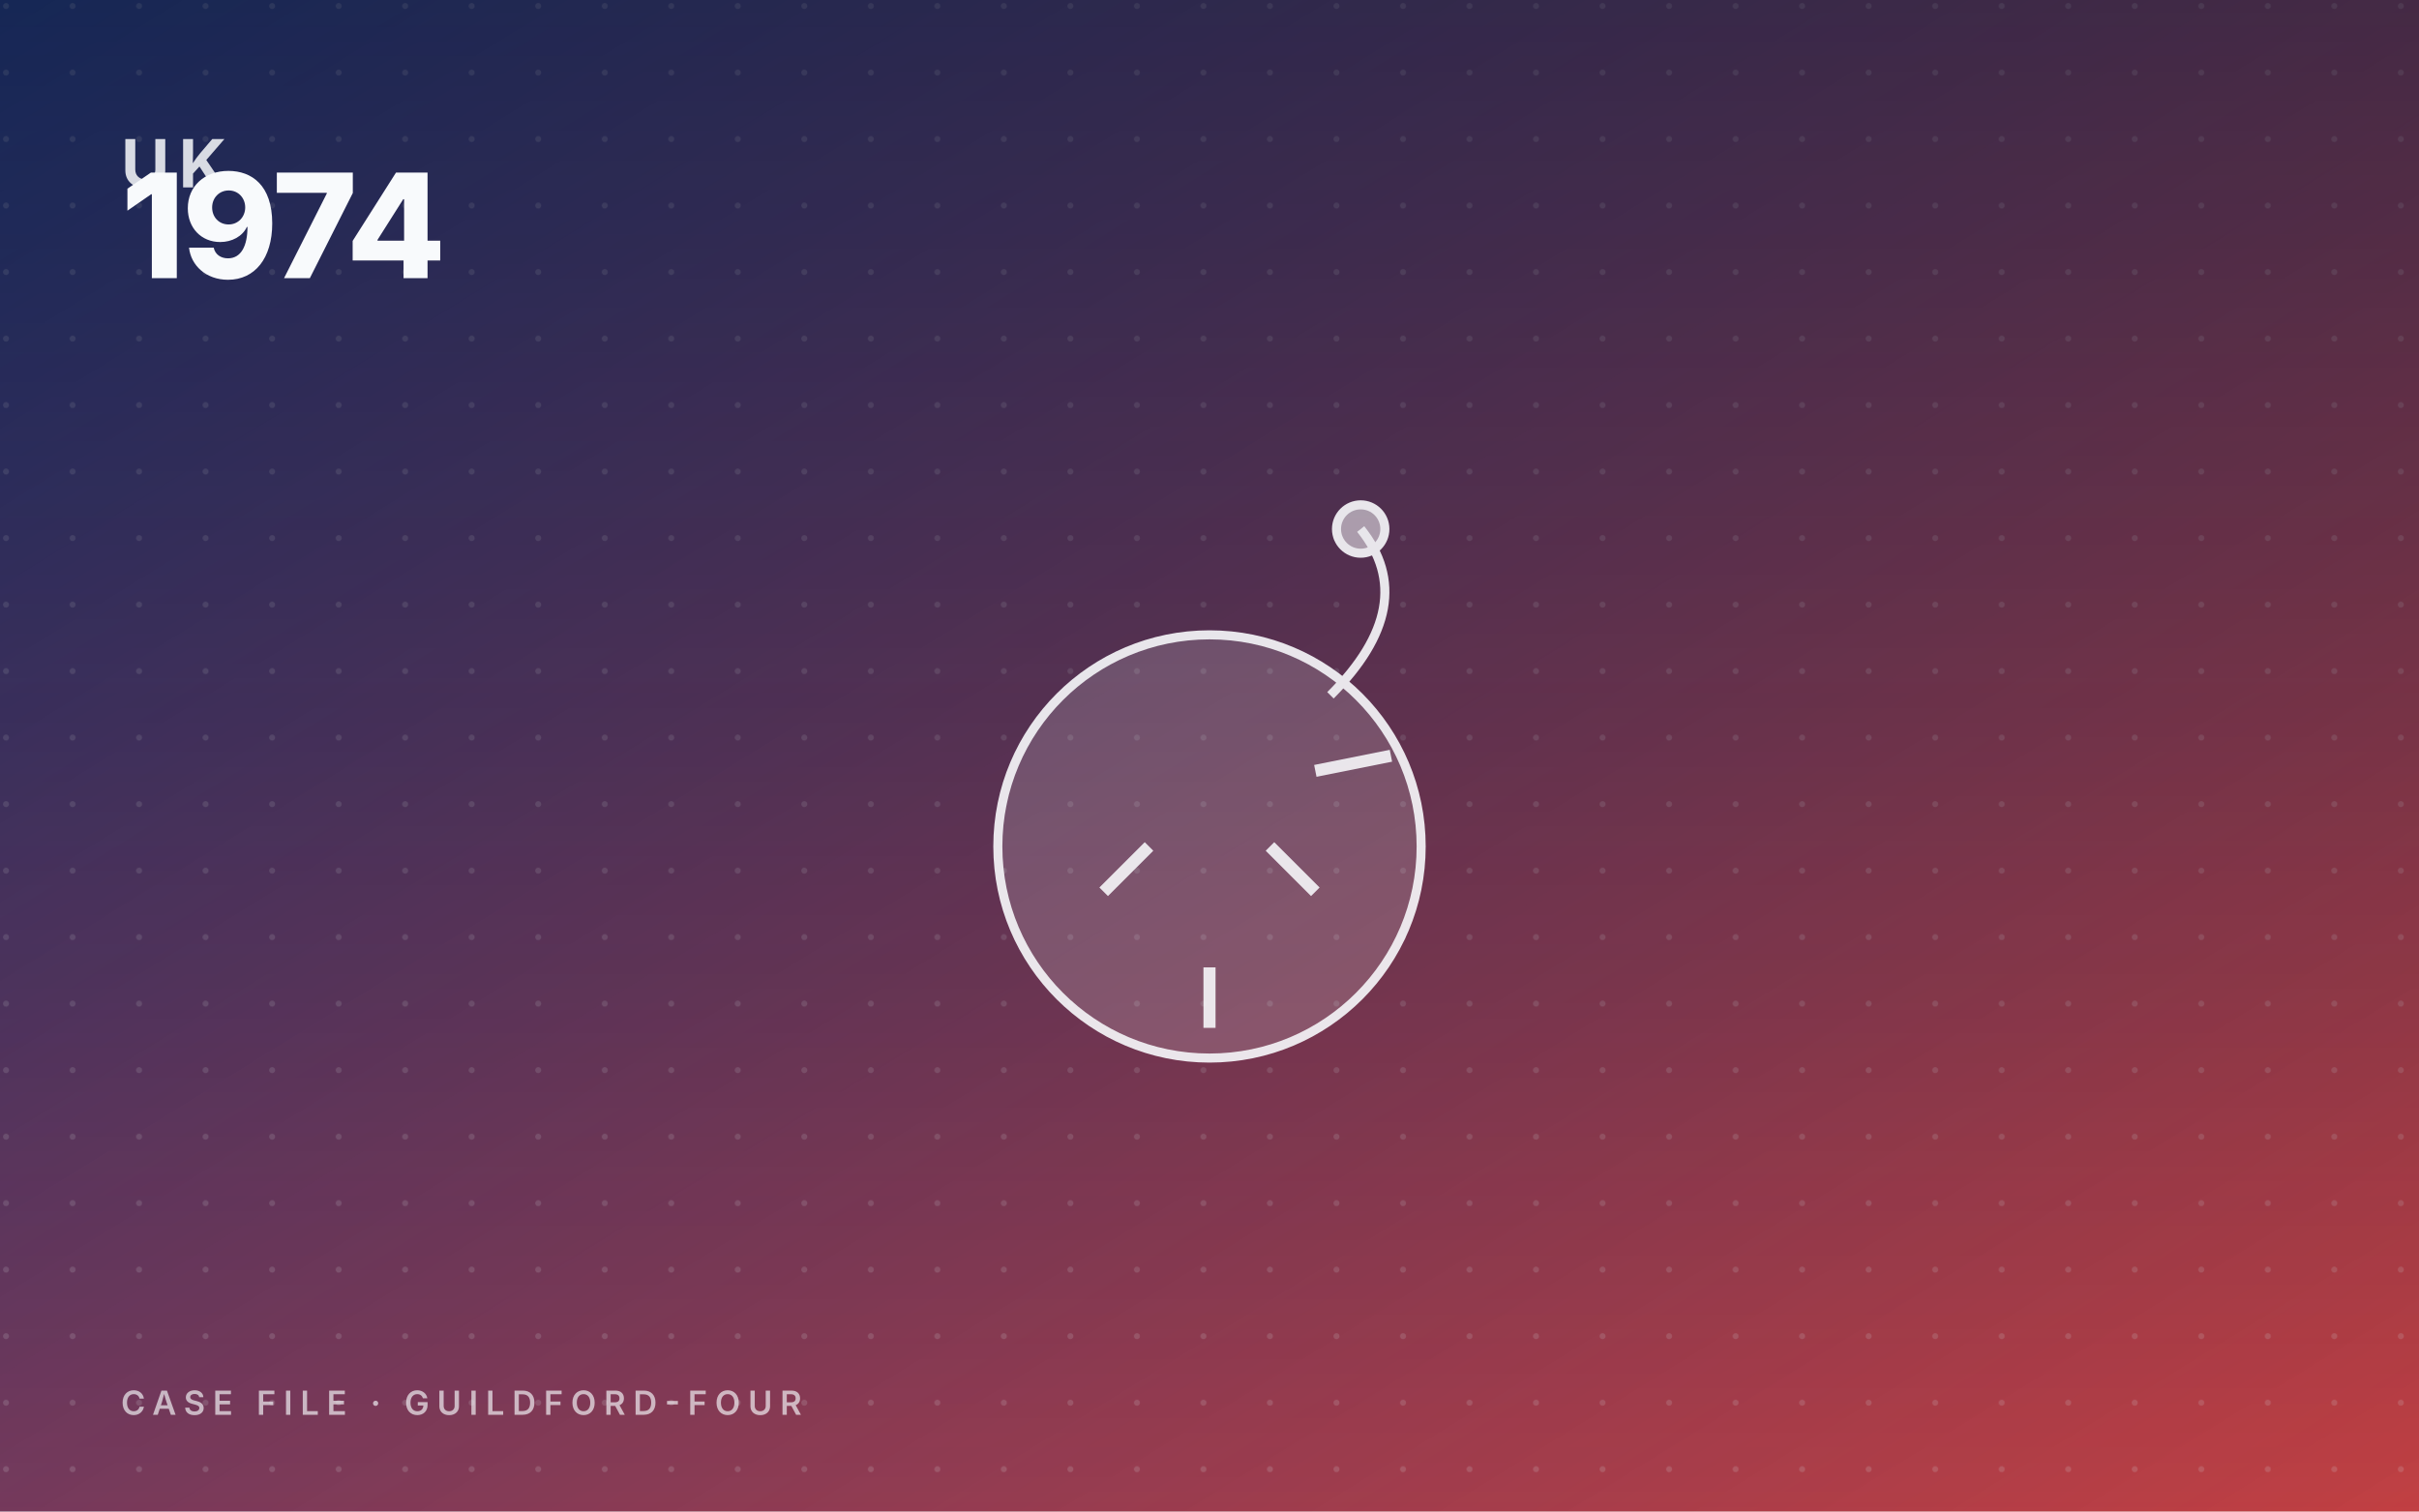
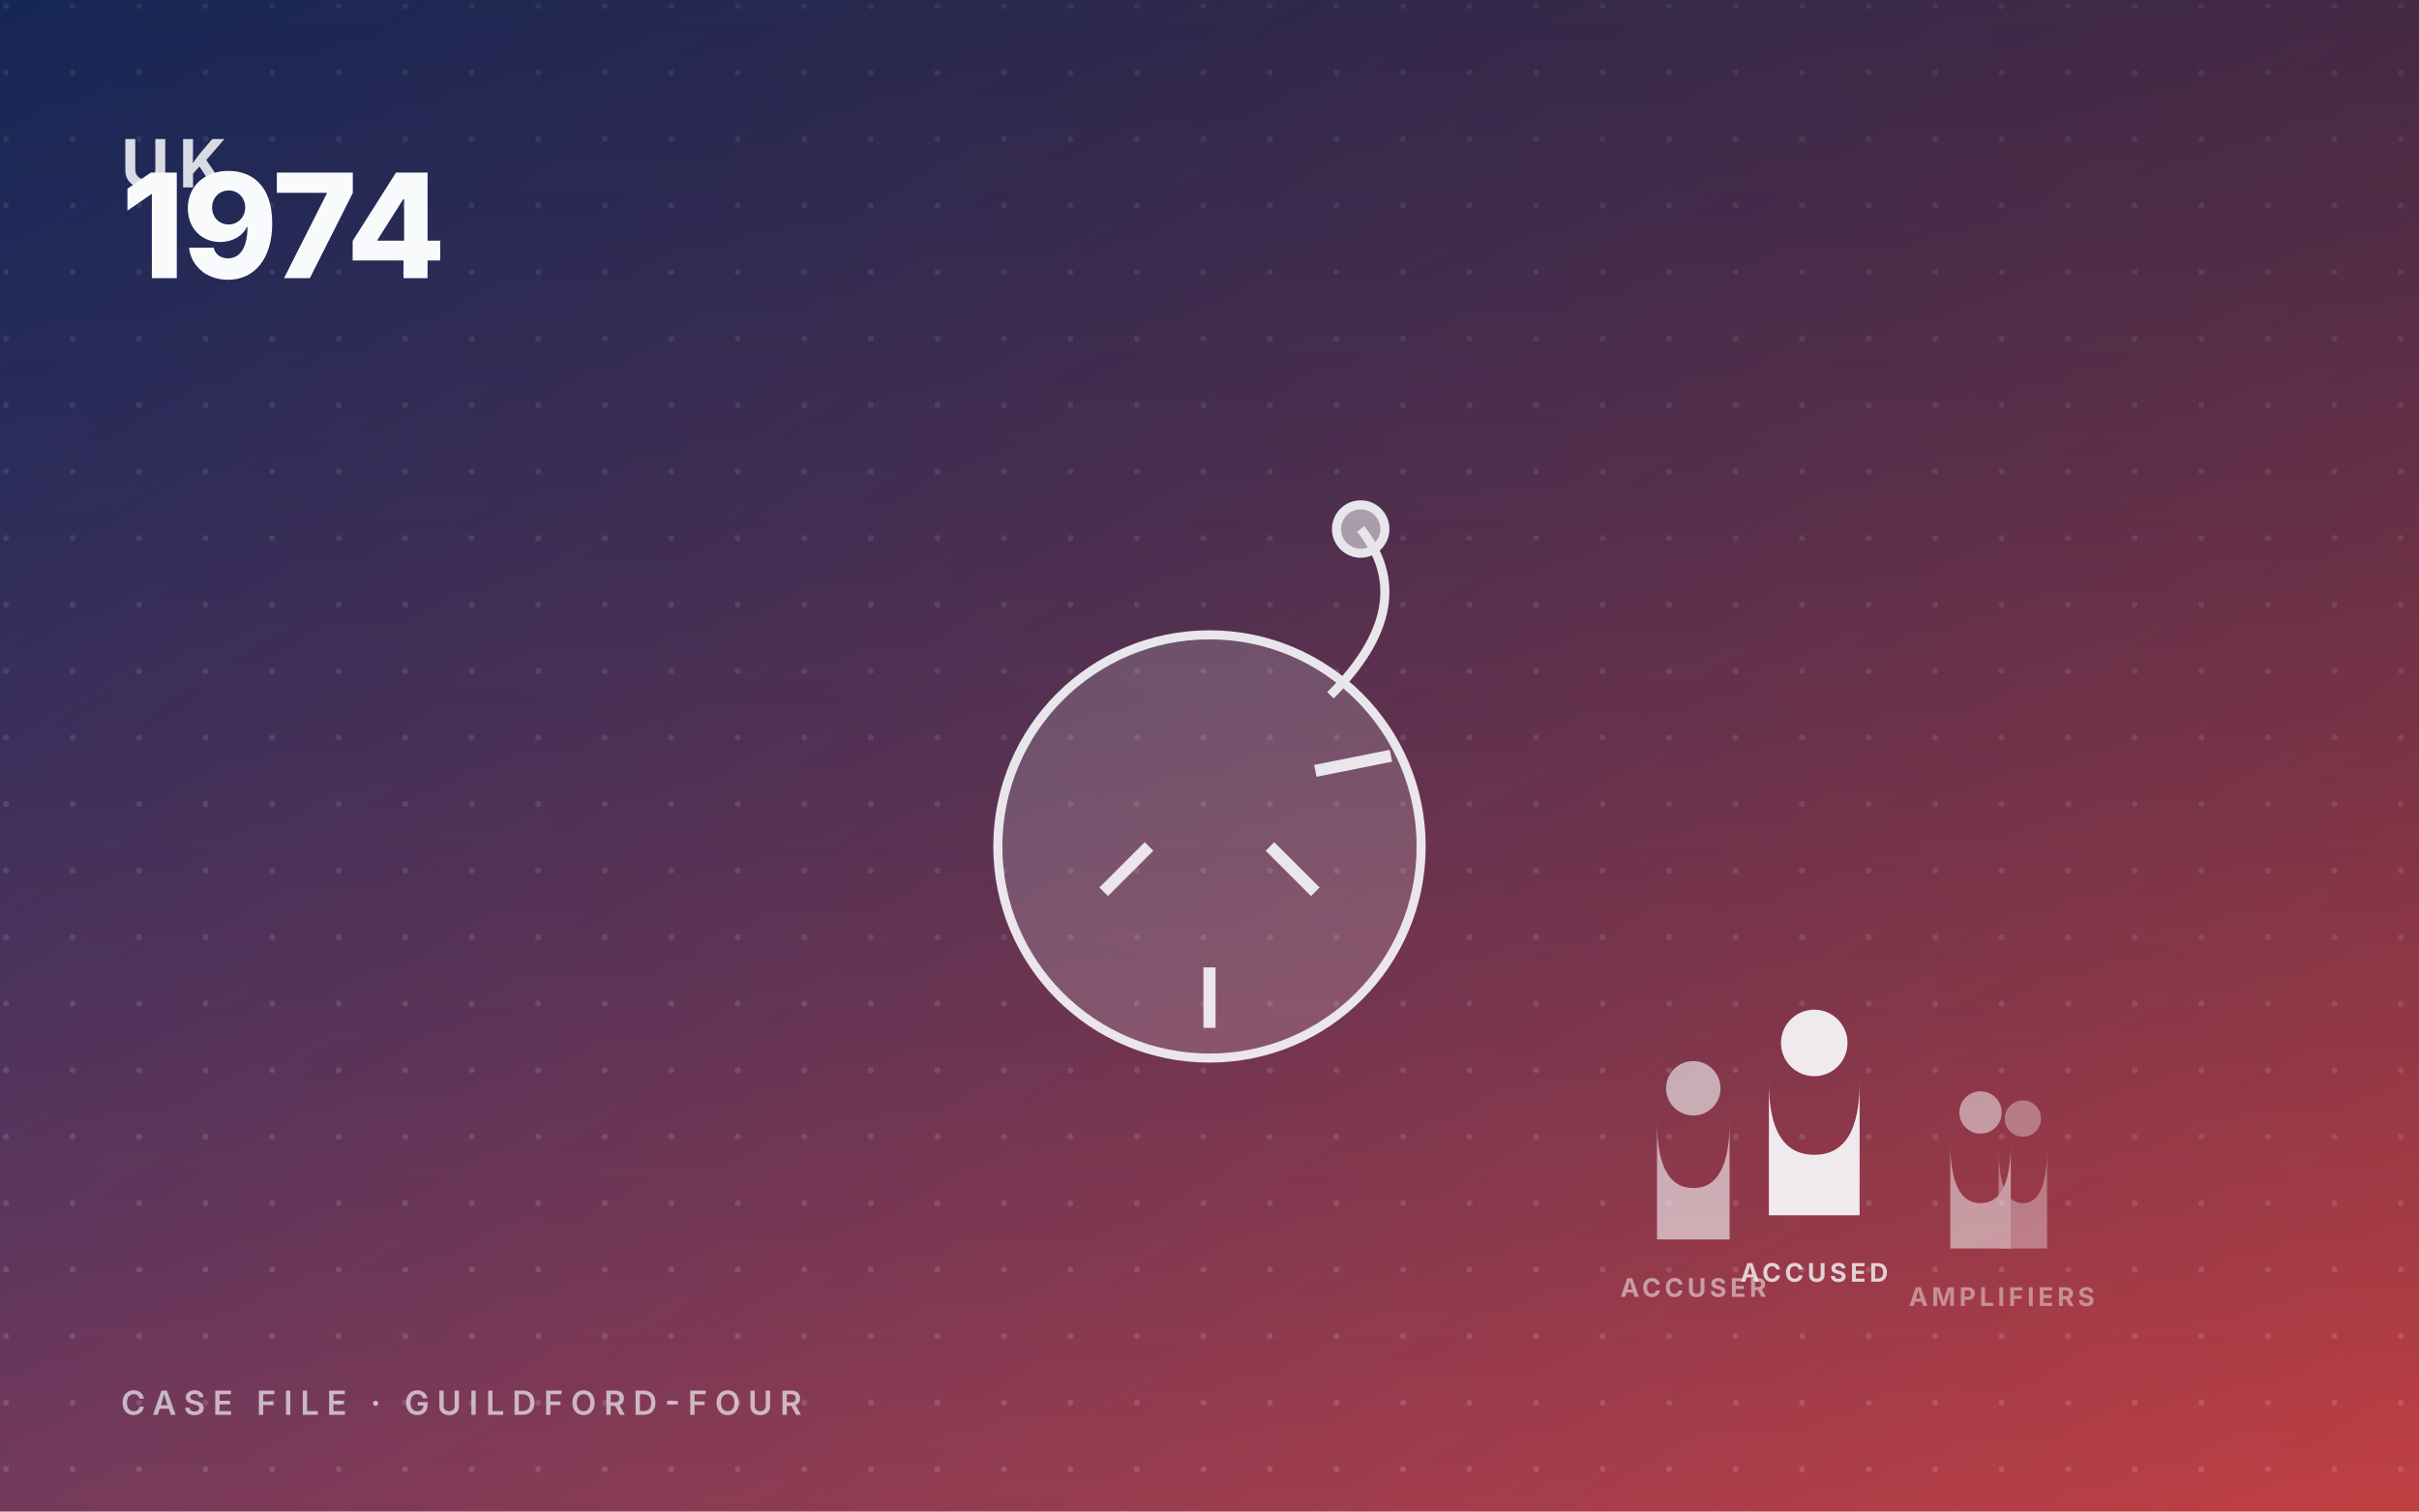
<svg xmlns="http://www.w3.org/2000/svg" viewBox="0 0 800 500" width="800" height="500" preserveAspectRatio="xMidYMid slice">
  <defs>
    <linearGradient id="bg" x1="0" y1="0" x2="1" y2="1">
      <stop offset="0%" stop-color="#1e3a8a" />
      <stop offset="100%" stop-color="#dc2626" stop-opacity="0.85" />
    </linearGradient>
    <linearGradient id="overlay" x1="0" y1="0" x2="0" y2="1">
      <stop offset="0%" stop-color="#0f172a" stop-opacity="0.55" />
      <stop offset="100%" stop-color="#0f172a" stop-opacity="0.15" />
    </linearGradient>
    <pattern id="dots" x="0" y="0" width="22" height="22" patternUnits="userSpaceOnUse">
      <circle cx="2" cy="2" r="1" fill="#f8fafc" opacity="0.18" />
    </pattern>
  </defs>
  <rect width="800" height="500" fill="url(#bg)" />
  <rect width="800" height="500" fill="url(#dots)" />
  <rect width="800" height="500" fill="url(#overlay)" />
  <g font-family="Inter, 'Helvetica Neue', Arial, sans-serif" fill="#f8fafc">
    <text x="40" y="62" font-size="22" font-weight="700" letter-spacing="3" opacity="0.85">UK</text>
    <text x="40" y="92" font-size="48" font-weight="800" letter-spacing="-1">1974</text>
    <text x="40" y="468" font-size="11" font-weight="600" letter-spacing="2.5" opacity="0.65">CASE FILE · GUILDFORD-FOUR</text>
  </g>
  <g transform="translate(400,260)" stroke="#f8fafc" stroke-width="3" fill="none" opacity="0.9">
    <circle cx="0" cy="20" r="70" fill="#f8fafc" fill-opacity="0.18" />
    <path d="M 40 -30 Q 70 -60 50 -85" />
    <circle cx="50" cy="-85" r="8" fill="#f8fafc" fill-opacity="0.6" />
    <path d="M 20 20 L 35 35 M -20 20 L -35 35 M 0 60 L 0 80 M 35 -5 L 60 -10" stroke="#f8fafc" stroke-width="4" />
  </g>
+   <g transform="translate(560,410)" fill="#f8fafc" opacity="0.92">
+     <g transform="translate(40,0)">
+       <circle cx="0" cy="-65" r="11" />
+       <path d="M -15 -52 Q -15 -28 0 -28 Q 15 -28 15 -52 L 15 -8 L -15 -8 Z" />
+       <text x="0" y="14" text-anchor="middle" font-family="Inter, Arial, sans-serif" font-size="8.5" font-weight="700" letter-spacing="1.2" fill="#f8fafc" opacity="0.85">ACCUSED</text>
+     </g>
+     <g transform="translate(0,5)" opacity="0.65">
+       <circle cx="0" cy="-55" r="9" />
+       <path d="M -12 -44 Q -12 -22 0 -22 Q 12 -22 12 -44 L 12 -5 L -12 -5 Z" />
+       <text x="0" y="14" text-anchor="middle" font-family="Inter, Arial, sans-serif" font-size="8.5" font-weight="700" letter-spacing="1.2" fill="#f8fafc" opacity="0.85">ACCUSER</text>
+     </g>
+     <g transform="translate(95,8)" opacity="0.55">
+       <circle cx="0" cy="-50" r="7" />
+       <path d="M -10 -40 Q -10 -20 0 -20 Q 10 -20 10 -40 L 10 -5 L -10 -5 Z" />
+       <circle cx="14" cy="-48" r="6" opacity="0.7" />
+       <path d="M 6 -38 Q 6 -20 14 -20 Q 22 -20 22 -38 L 22 -5 L 6 -5 Z" opacity="0.7" />
+       <text x="7" y="14" text-anchor="middle" font-family="Inter, Arial, sans-serif" font-size="8.5" font-weight="700" letter-spacing="1.2" fill="#f8fafc" opacity="0.85">AMPLIFIERS</text>
+     </g>
+   </g>
</svg>
